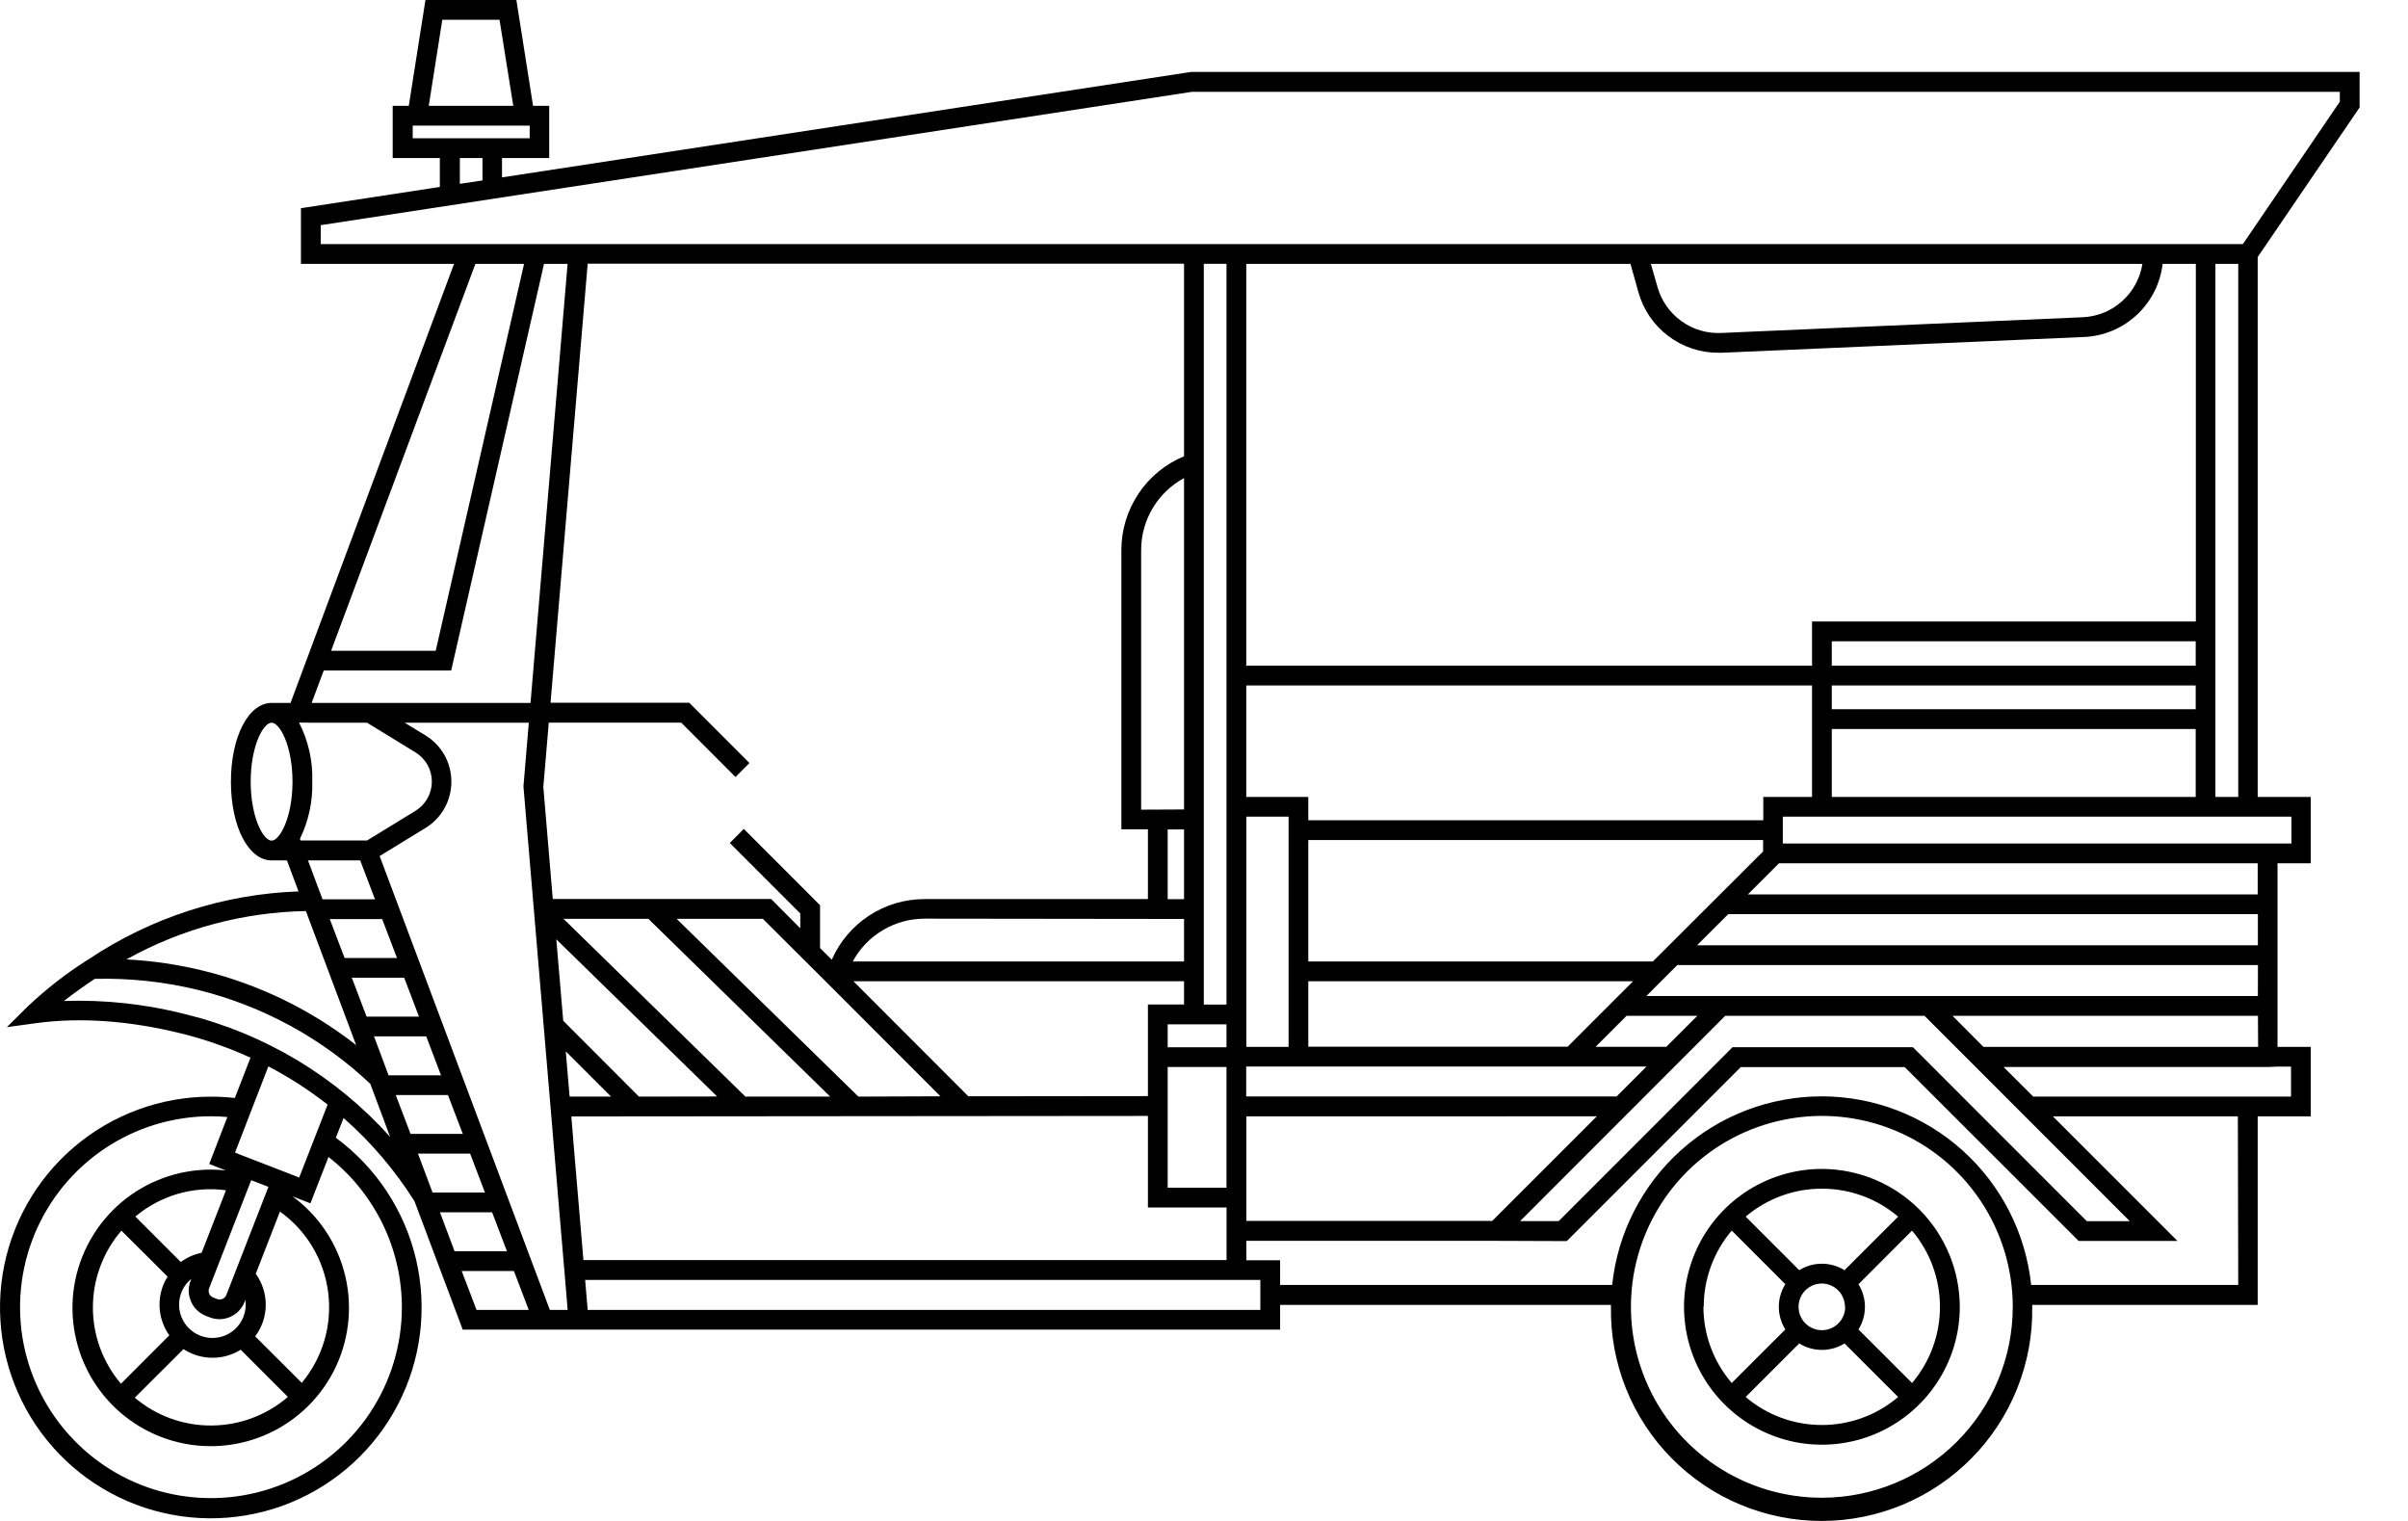
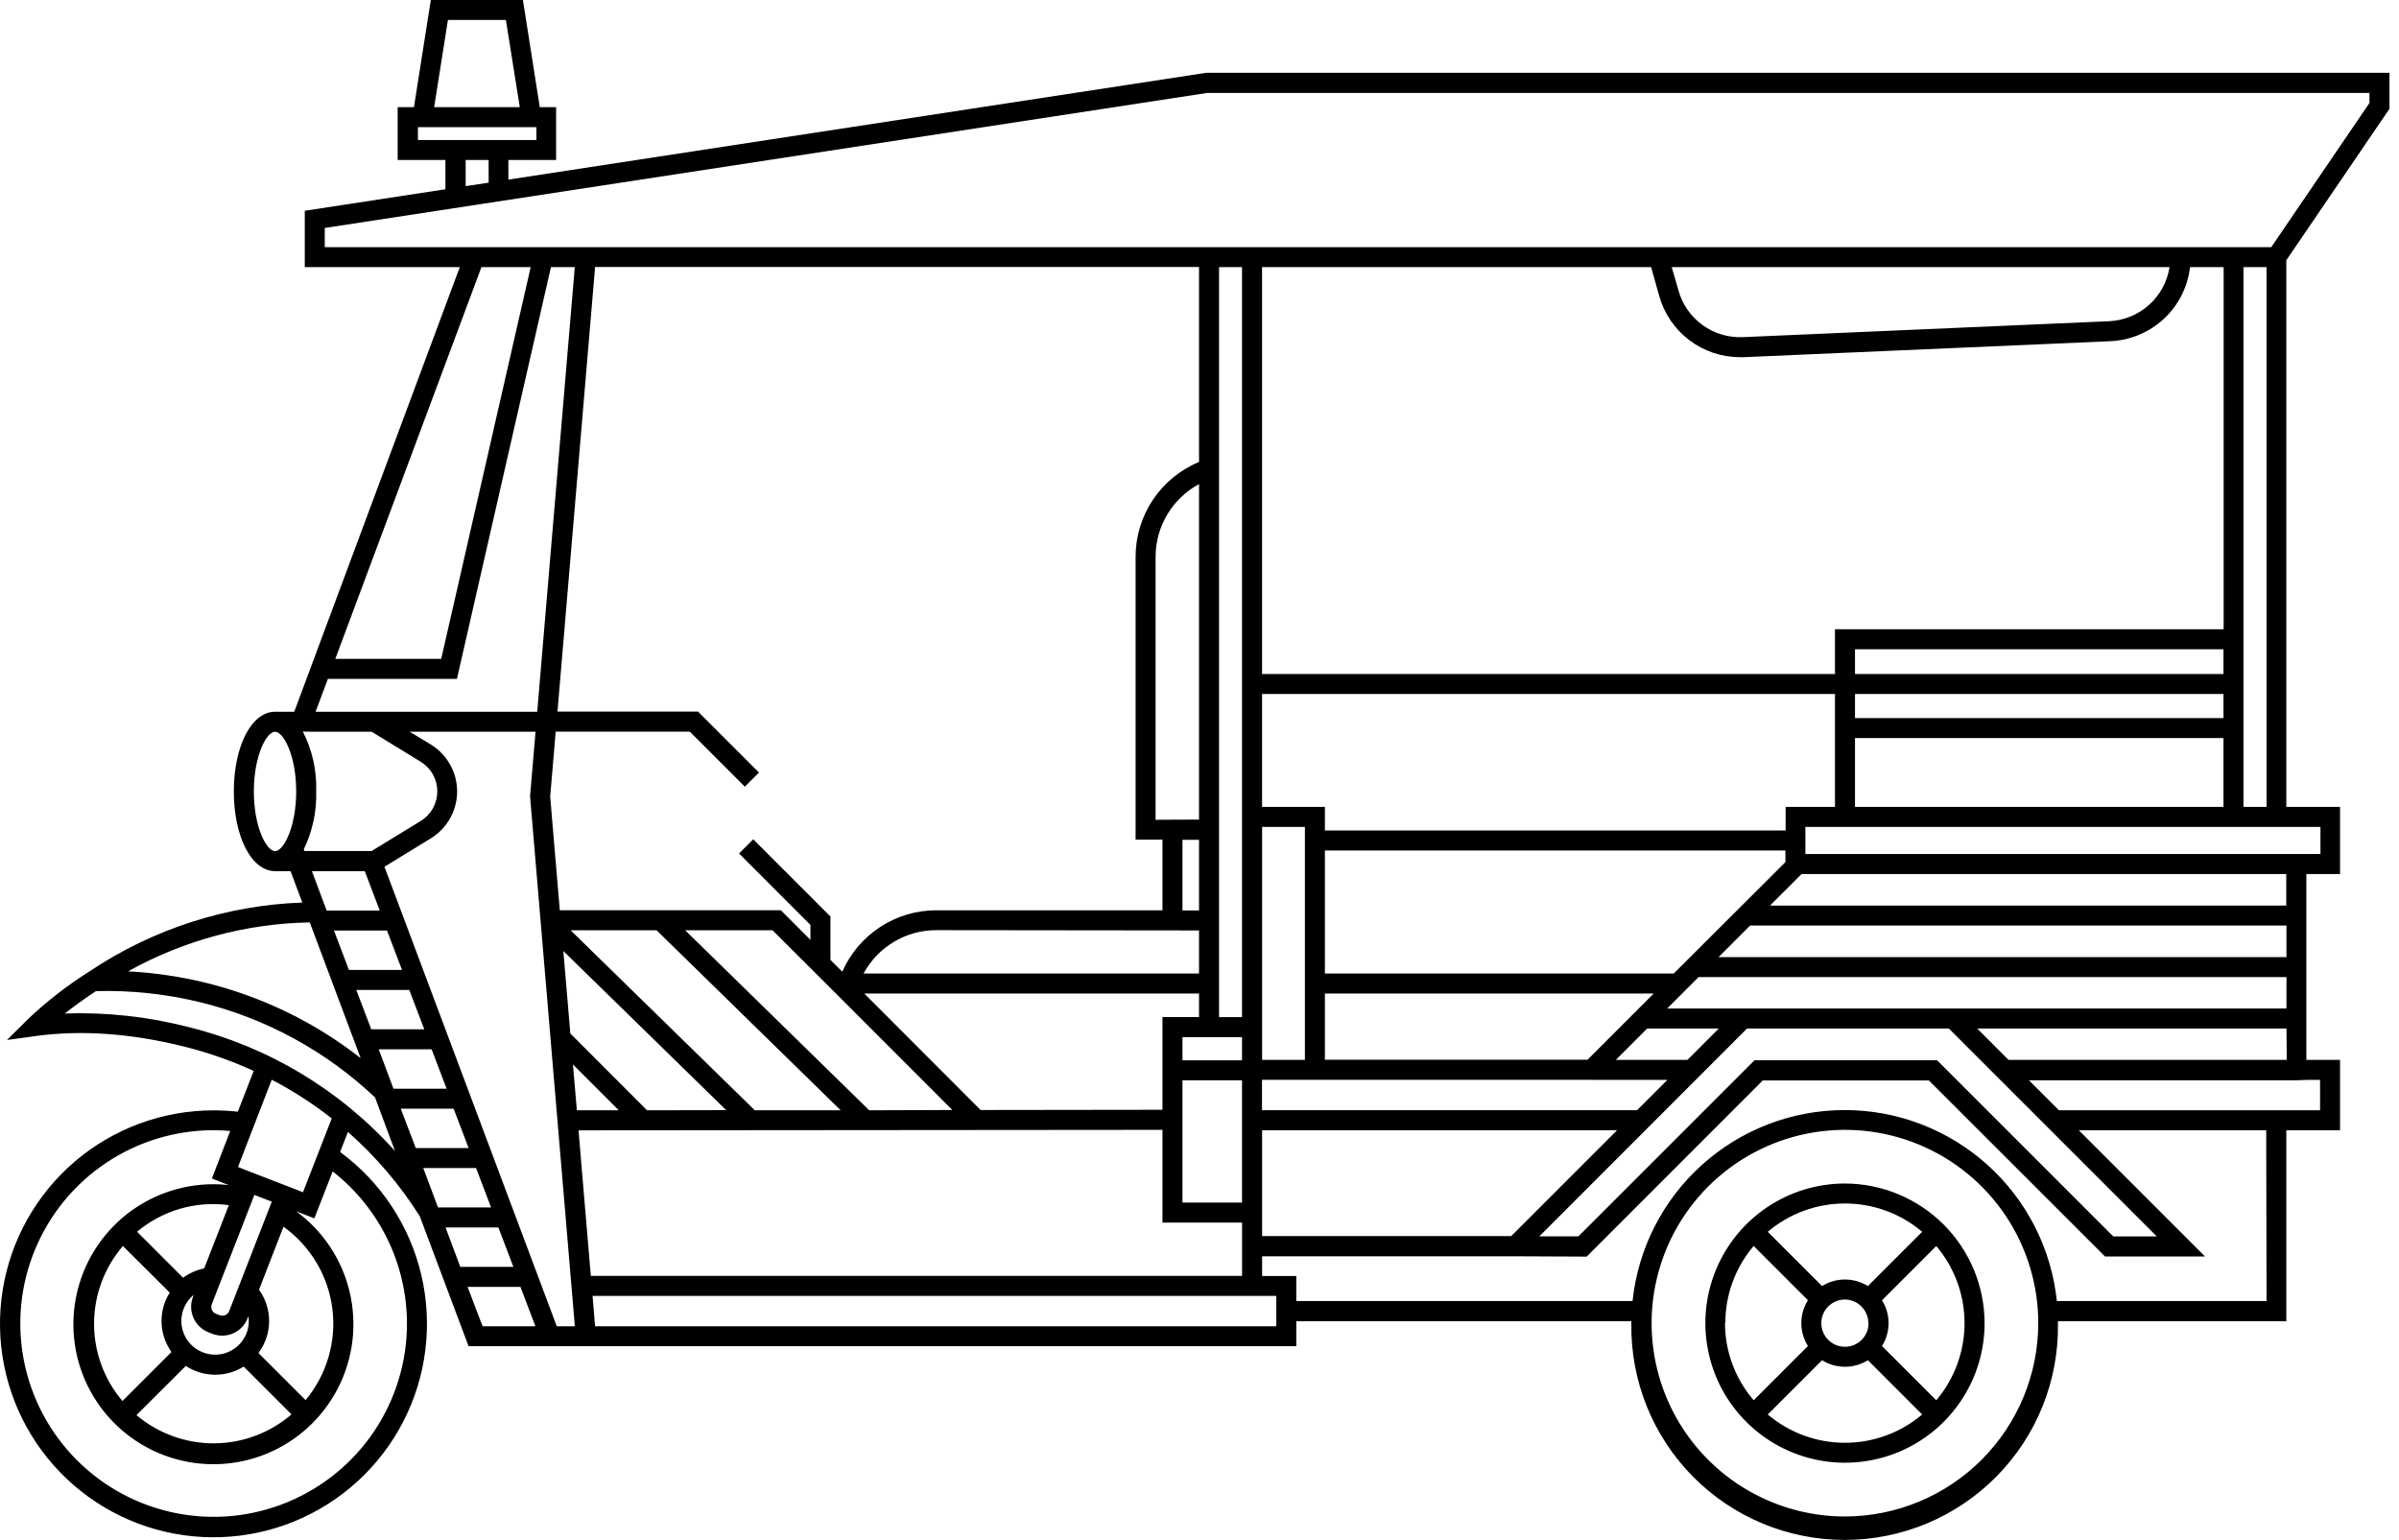
- <svg xmlns="http://www.w3.org/2000/svg" width="38" height="24" viewBox="0 0 38 24" fill="none">
-   <path d="M37.236 1.696V1.135H18.797L7.922 2.799V2.494H8.667V1.67H8.412L8.149 0H6.714L6.451 1.67H6.197V2.494H6.941V2.95L4.749 3.285V4.164H7.165L4.585 11.092H4.286C3.92 11.092 3.644 11.627 3.644 12.335C3.644 13.042 3.92 13.577 4.286 13.577H4.528L4.711 14.066C3.531 14.108 2.386 14.478 1.404 15.133L1.361 15.16C1.032 15.37 0.723 15.612 0.439 15.88L0.108 16.208L0.57 16.145C1.271 16.05 2.037 16.105 2.857 16.307C3.234 16.4 3.601 16.529 3.953 16.69L3.706 17.326C3.581 17.312 3.455 17.305 3.329 17.305C2.538 17.304 1.772 17.586 1.17 18.099C0.567 18.612 0.168 19.323 0.042 20.104C-0.083 20.885 0.074 21.686 0.485 22.362C0.897 23.038 1.536 23.545 2.287 23.792C3.039 24.039 3.854 24.01 4.586 23.711C5.319 23.411 5.92 22.86 6.283 22.157C6.646 21.454 6.746 20.645 6.566 19.874C6.386 19.104 5.937 18.423 5.3 17.953L5.422 17.642C5.856 18.023 6.233 18.466 6.541 18.955L7.302 20.981H20.201V20.591H25.422C25.422 20.603 25.422 20.614 25.422 20.625C25.415 21.066 25.496 21.503 25.66 21.912C25.824 22.322 26.068 22.694 26.377 23.008C26.687 23.322 27.055 23.572 27.462 23.742C27.869 23.912 28.305 24 28.746 24C29.187 24 29.623 23.912 30.03 23.742C30.437 23.572 30.805 23.322 31.115 23.008C31.424 22.694 31.668 22.322 31.832 21.912C31.996 21.503 32.077 21.066 32.07 20.625C32.07 20.614 32.07 20.603 32.07 20.591H35.628V17.616H36.466V16.519H35.941V13.622H36.466V12.575H35.628V4.056L37.236 1.696ZM4.286 13.265C4.154 13.265 3.956 12.894 3.956 12.335C3.956 11.775 4.154 11.404 4.286 11.404C4.418 11.404 4.616 11.776 4.616 12.335C4.616 12.893 4.417 13.265 4.286 13.265ZM6.98 0.312H7.883L8.1 1.67H6.766L6.98 0.312ZM6.513 2.182V1.982H8.359V2.182H6.513ZM7.614 2.494V2.847L7.257 2.901V2.494H7.614ZM7.502 4.164H8.27L6.876 10.269H5.225L7.502 4.164ZM5.109 10.58H7.12L8.585 4.164H8.957L8.372 11.092H4.918L5.109 10.58ZM19.355 16.164V16.525H18.427V16.164H19.355ZM18.997 15.852V4.163H19.355V15.852H18.997ZM10.083 17.304L8.888 16.107L8.779 14.822L11.317 17.302L10.083 17.304ZM11.763 17.304L8.893 14.499H10.232L13.101 17.304H11.763ZM13.546 17.304L10.678 14.499H12.039L13.027 15.484L14.841 17.299L13.546 17.304ZM18.427 13.088H18.685V14.189H18.427V13.088ZM18.008 12.776V8.68C18.008 8.447 18.071 8.219 18.19 8.019C18.309 7.819 18.48 7.655 18.685 7.544V12.773L18.008 12.776ZM18.685 14.501V15.172H13.457C13.567 14.967 13.731 14.797 13.931 14.678C14.131 14.559 14.359 14.496 14.591 14.496L18.685 14.501ZM15.281 17.299L13.468 15.484H18.685V15.851H18.115V17.296L15.281 17.299ZM18.427 16.837H19.355V18.742H18.427V16.837ZM18.685 7.2C18.392 7.321 18.142 7.526 17.966 7.79C17.79 8.054 17.696 8.364 17.696 8.681V13.086H18.115V14.187H14.591C14.281 14.187 13.976 14.277 13.716 14.447C13.456 14.617 13.251 14.859 13.126 15.144L12.941 14.96V14.284L11.738 13.08L11.517 13.302L12.629 14.414V14.648L12.169 14.186H8.723L8.574 12.416L8.66 11.403H10.75L11.607 12.261L11.827 12.04L10.877 11.089H8.688L9.274 4.161H18.685V7.2ZM4.905 11.404H5.792L6.556 11.872C6.635 11.92 6.7 11.988 6.746 12.069C6.791 12.15 6.815 12.241 6.815 12.333C6.815 12.426 6.791 12.517 6.746 12.598C6.7 12.679 6.635 12.747 6.556 12.795L5.792 13.263H4.744L4.733 13.237C4.87 12.956 4.937 12.645 4.928 12.332C4.938 12.009 4.866 11.689 4.719 11.402L4.905 11.404ZM5.785 16.042L5.552 15.428H6.378L6.612 16.042H5.785ZM6.726 16.353L6.96 16.968H6.132L5.902 16.353H6.726ZM5.438 15.117L5.204 14.503H6.031L6.265 15.117H5.438ZM5.09 14.191L4.86 13.577H5.684L5.918 14.191H5.09ZM4.827 14.376L5.62 16.491C4.909 15.934 4.087 15.534 3.21 15.318C2.812 15.22 2.405 15.16 1.995 15.139C2.862 14.656 3.835 14.394 4.827 14.376ZM4.235 16.827C4.564 16.999 4.877 17.201 5.17 17.43L4.721 18.582L4.643 18.55L3.787 18.219L3.709 18.187L4.235 16.827ZM3.016 20.54C3.038 20.591 3.07 20.637 3.11 20.675C3.151 20.714 3.198 20.744 3.25 20.764L3.312 20.788C3.416 20.828 3.532 20.825 3.634 20.78C3.736 20.735 3.817 20.651 3.858 20.547L3.872 20.511C3.885 20.601 3.875 20.693 3.842 20.778C3.813 20.853 3.767 20.92 3.707 20.975C3.648 21.029 3.577 21.069 3.5 21.092C3.422 21.114 3.341 21.119 3.262 21.105C3.182 21.091 3.107 21.059 3.042 21.012C2.977 20.964 2.924 20.903 2.886 20.831C2.849 20.76 2.828 20.681 2.826 20.601C2.824 20.52 2.84 20.441 2.874 20.367C2.907 20.294 2.957 20.23 3.02 20.179L3.006 20.215C2.986 20.268 2.977 20.323 2.978 20.379C2.98 20.434 2.993 20.489 3.016 20.54ZM3.572 20.434C3.561 20.462 3.539 20.484 3.512 20.496C3.485 20.508 3.454 20.509 3.426 20.498L3.363 20.474C3.336 20.463 3.314 20.442 3.302 20.414C3.29 20.387 3.289 20.356 3.3 20.328L3.964 18.623L4.236 18.728L3.572 20.434ZM3.182 19.768C3.063 19.792 2.951 19.842 2.853 19.914L2.136 19.197C2.332 19.032 2.561 18.91 2.807 18.838C3.053 18.767 3.312 18.747 3.566 18.782L3.182 19.768ZM2.645 20.145C2.617 20.189 2.593 20.235 2.574 20.283C2.524 20.413 2.507 20.552 2.524 20.69C2.541 20.827 2.592 20.958 2.672 21.071L1.909 21.835C1.622 21.497 1.464 21.069 1.466 20.626C1.467 20.183 1.627 19.755 1.916 19.419L2.645 20.145ZM2.896 21.288C3.029 21.376 3.185 21.423 3.345 21.425C3.505 21.427 3.662 21.383 3.798 21.298L4.543 22.043C4.207 22.332 3.78 22.492 3.337 22.494C2.894 22.497 2.465 22.341 2.127 22.055L2.896 21.288ZM4.027 21.087C4.134 20.945 4.192 20.772 4.194 20.595C4.195 20.417 4.14 20.244 4.036 20.1L4.418 19.118C4.626 19.267 4.801 19.457 4.932 19.677C5.063 19.897 5.147 20.141 5.179 20.395C5.211 20.648 5.191 20.906 5.119 21.151C5.047 21.397 4.925 21.625 4.762 21.821L4.027 21.087ZM6.342 20.627C6.342 21.223 6.165 21.805 5.834 22.301C5.503 22.796 5.033 23.182 4.482 23.41C3.932 23.638 3.326 23.698 2.741 23.582C2.157 23.466 1.62 23.179 1.199 22.757C0.778 22.336 0.491 21.799 0.374 21.215C0.258 20.63 0.318 20.025 0.546 19.474C0.774 18.924 1.16 18.453 1.655 18.122C2.151 17.791 2.733 17.614 3.329 17.614C3.416 17.614 3.502 17.619 3.588 17.626L3.302 18.367L3.564 18.469C3.486 18.46 3.408 18.456 3.33 18.456C2.811 18.455 2.308 18.639 1.912 18.975C1.517 19.312 1.254 19.778 1.171 20.291C1.089 20.804 1.192 21.329 1.462 21.773C1.732 22.216 2.151 22.549 2.645 22.711C3.138 22.873 3.673 22.854 4.153 22.657C4.634 22.46 5.028 22.098 5.266 21.636C5.503 21.174 5.568 20.643 5.449 20.137C5.33 19.632 5.035 19.185 4.616 18.878L4.899 18.988L5.184 18.256C5.544 18.538 5.835 18.898 6.036 19.308C6.237 19.719 6.341 20.17 6.342 20.627ZM2.932 16.005C2.304 15.844 1.656 15.773 1.008 15.795C1.164 15.675 1.32 15.562 1.495 15.446C2.046 15.432 2.596 15.491 3.131 15.622C4.148 15.874 5.083 16.384 5.844 17.103L6.156 17.939C5.3 16.985 4.176 16.311 2.932 16.005ZM6.479 17.892L6.245 17.279H7.069L7.303 17.892H6.479ZM6.596 18.204H7.419L7.653 18.818H6.826L6.596 18.204ZM6.943 19.13H7.766L8 19.744H7.173L6.943 19.13ZM7.52 20.67L7.286 20.056H8.11L8.344 20.67H7.52ZM8.677 20.67L5.991 13.508L6.719 13.062C6.843 12.986 6.945 12.878 7.016 12.751C7.086 12.624 7.123 12.48 7.123 12.335C7.123 12.189 7.086 12.046 7.016 11.918C6.945 11.791 6.843 11.684 6.719 11.607L6.386 11.404H8.345L8.261 12.404V12.416L8.674 17.305L8.829 19.143L8.892 19.884L8.91 20.092L8.958 20.67H8.677ZM8.928 16.59L9.643 17.304H8.989L8.928 16.59ZM9.062 18.176L9.016 17.617L18.115 17.609V19.054H19.356V19.884H9.207L9.062 18.176ZM19.889 20.67H9.274L9.234 20.197H19.889V20.67ZM27.115 5.566H27.173L32.881 5.318C33.193 5.306 33.489 5.183 33.718 4.971C33.947 4.759 34.092 4.473 34.128 4.164H34.652V9.807H28.595V10.504H19.667V4.164H25.73L25.856 4.612C25.933 4.887 26.097 5.129 26.325 5.301C26.552 5.473 26.829 5.567 27.115 5.566ZM26.052 4.164H33.809C33.773 4.392 33.659 4.6 33.487 4.754C33.315 4.908 33.095 4.997 32.864 5.006L27.161 5.254C26.936 5.265 26.714 5.198 26.532 5.066C26.349 4.934 26.217 4.744 26.156 4.527L26.052 4.164ZM28.907 11.191V10.816H34.65V11.191H28.907ZM34.65 11.503V12.575H28.907V11.503H34.65ZM28.907 10.504V10.119H34.65V10.504H28.907ZM28.595 10.816V12.575H27.826V12.943H20.646V12.575H19.667V10.816H28.595ZM35.635 16.519H31.3L30.812 16.029H35.632L35.635 16.519ZM26.083 15.172H20.646V13.255H27.823V13.436L26.083 15.172ZM25.771 15.484L24.739 16.516H20.646V15.484H25.771ZM25.669 16.029H26.785L26.296 16.518H25.18L25.669 16.029ZM24.827 16.829H25.984L25.511 17.302H19.666V16.829H24.826L24.827 16.829ZM25.199 17.615L23.549 19.265H19.668V17.616L25.199 17.615ZM27.225 16.029H30.37L33.61 19.27H32.932L30.187 16.524H27.341L24.597 19.269H23.988L27.225 16.029ZM35.631 15.717H25.981L26.469 15.228H35.632L35.631 15.717ZM35.631 14.916H26.781L27.273 14.425H35.631V14.916ZM27.582 14.114L28.074 13.622H35.628V14.114H27.582ZM20.335 12.887V16.519H19.668V12.887H20.335ZM28.751 23.634C28.155 23.634 27.573 23.458 27.077 23.127C26.582 22.796 26.195 22.326 25.967 21.775C25.739 21.224 25.679 20.619 25.795 20.034C25.912 19.45 26.198 18.913 26.62 18.491C27.041 18.07 27.578 17.783 28.162 17.667C28.747 17.55 29.353 17.61 29.903 17.838C30.454 18.066 30.924 18.452 31.255 18.948C31.586 19.443 31.763 20.026 31.763 20.622C31.762 21.42 31.445 22.186 30.88 22.751C30.315 23.316 29.55 23.633 28.751 23.634ZM35.321 20.276H32.053C31.967 19.459 31.581 18.703 30.971 18.154C30.36 17.604 29.568 17.3 28.747 17.3C27.925 17.3 27.133 17.604 26.523 18.154C25.912 18.703 25.527 19.459 25.441 20.276H20.201V19.887H19.668V19.58H23.613L24.725 19.584L27.47 16.839H30.058L32.803 19.582H34.362L32.396 17.616H35.315L35.321 20.276ZM35.948 16.83H36.154V17.304H32.086L31.618 16.837H35.79L35.948 16.83ZM36.161 12.887V13.31H28.134V12.887H36.161ZM34.961 12.575V4.164H35.321V12.575H34.961ZM35.394 3.852H5.061V3.553L18.81 1.449H36.924V1.605L35.394 3.852Z" fill="black" />
-   <path d="M28.751 18.445C28.321 18.445 27.9 18.573 27.542 18.812C27.184 19.051 26.906 19.39 26.741 19.788C26.576 20.186 26.533 20.623 26.617 21.045C26.701 21.467 26.908 21.855 27.213 22.159C27.517 22.463 27.905 22.671 28.327 22.755C28.749 22.839 29.186 22.796 29.584 22.631C29.981 22.466 30.321 22.187 30.56 21.829C30.799 21.472 30.927 21.051 30.927 20.621C30.925 20.044 30.695 19.492 30.288 19.084C29.88 18.676 29.328 18.447 28.751 18.445ZM28.751 18.757C29.192 18.756 29.618 18.913 29.954 19.198L29.108 20.043C29.001 19.977 28.877 19.941 28.751 19.941C28.625 19.941 28.501 19.977 28.393 20.043L27.548 19.198C27.884 18.913 28.31 18.756 28.751 18.757ZM29.119 20.621C29.119 20.694 29.098 20.765 29.057 20.826C29.017 20.887 28.959 20.934 28.892 20.962C28.824 20.99 28.75 20.997 28.679 20.983C28.607 20.969 28.541 20.934 28.49 20.882C28.438 20.831 28.403 20.765 28.389 20.693C28.375 20.622 28.382 20.547 28.41 20.48C28.438 20.413 28.485 20.355 28.546 20.315C28.607 20.274 28.678 20.253 28.751 20.253C28.848 20.254 28.941 20.294 29.009 20.363C29.077 20.431 29.115 20.525 29.115 20.622L29.119 20.621ZM26.886 20.621C26.886 20.18 27.043 19.754 27.328 19.418L28.174 20.264C28.107 20.371 28.071 20.494 28.071 20.621C28.071 20.747 28.107 20.871 28.174 20.978L27.328 21.823C27.041 21.489 26.882 21.062 26.881 20.622L26.886 20.621ZM28.751 22.486C28.31 22.486 27.884 22.33 27.548 22.044L28.393 21.199C28.501 21.266 28.625 21.301 28.751 21.301C28.877 21.301 29.001 21.266 29.108 21.199L29.954 22.044C29.618 22.33 29.192 22.486 28.751 22.486ZM30.174 21.824L29.328 20.978C29.395 20.872 29.43 20.748 29.43 20.622C29.43 20.495 29.395 20.372 29.328 20.265L30.173 19.419C30.458 19.755 30.614 20.181 30.614 20.622C30.614 21.062 30.458 21.488 30.173 21.824H30.174Z" fill="black" />
+ <svg xmlns="http://www.w3.org/2000/svg" width="81" height="52" viewBox="0 0 81 52" fill="none">
+   <path d="M80.678 3.674V2.458H40.727L17.165 6.065V5.403H18.777V3.618H18.225L17.656 0H14.546L13.977 3.618H13.427V5.403H15.039V6.391L10.29 7.117V9.021H15.524L9.935 24.034H9.287C8.493 24.034 7.895 25.192 7.895 26.725C7.895 28.258 8.493 29.416 9.287 29.416H9.81L10.207 30.477C7.65 30.568 5.169 31.368 3.041 32.788L2.95 32.847C2.235 33.303 1.566 33.825 0.951 34.407L0.235 35.118L1.234 34.981C2.754 34.776 4.414 34.894 6.19 35.333C7.006 35.534 7.801 35.812 8.566 36.162L8.03 37.539C7.759 37.509 7.486 37.494 7.213 37.494C5.499 37.493 3.84 38.103 2.535 39.214C1.23 40.326 0.363 41.866 0.091 43.559C-0.181 45.252 0.16 46.986 1.051 48.45C1.943 49.914 3.327 51.013 4.955 51.549C6.584 52.085 8.35 52.023 9.937 51.373C11.524 50.724 12.827 49.531 13.614 48.007C14.4 46.484 14.617 44.73 14.227 43.06C13.836 41.391 12.864 39.916 11.483 38.899L11.748 38.223C12.688 39.051 13.505 40.009 14.173 41.068L15.821 45.458H43.768V44.614H55.081C55.081 44.639 55.081 44.663 55.081 44.687C55.066 45.642 55.242 46.59 55.597 47.477C55.953 48.364 56.481 49.171 57.151 49.851C57.821 50.532 58.62 51.072 59.501 51.441C60.382 51.81 61.328 52 62.283 52C63.238 52 64.184 51.81 65.065 51.441C65.946 51.072 66.745 50.532 67.415 49.851C68.085 49.171 68.614 48.364 68.969 47.477C69.324 46.59 69.5 45.642 69.485 44.687C69.485 44.663 69.485 44.639 69.485 44.614H77.195V38.168H79.01V35.79H77.872V29.514H79.01V27.247H77.195V8.788L80.678 3.674ZM9.287 28.741C9.001 28.741 8.571 27.937 8.571 26.725C8.571 25.513 9.001 24.709 9.287 24.709C9.572 24.709 10.001 25.514 10.001 26.725C10.001 27.936 9.57 28.741 9.287 28.741ZM15.124 0.675H17.081L17.55 3.618H14.659L15.124 0.675ZM14.111 4.728V4.294H18.111V4.728H14.111ZM16.498 5.403V6.168L15.723 6.286V5.403H16.498ZM16.255 9.021H17.918L14.897 22.249H11.321L16.255 9.021ZM11.07 22.924H15.428L18.602 9.021H19.407L18.139 24.034H10.656L11.07 22.924ZM41.936 35.022V35.804H39.925V35.022H41.936ZM41.16 34.347V9.02H41.936V34.347H41.16ZM21.847 37.492L19.257 34.899L19.021 32.114L24.52 37.487L21.847 37.492ZM25.486 37.492L19.267 31.414H22.17L28.385 37.492H25.486ZM29.349 37.492L23.135 31.414H26.085L28.224 33.548L32.155 37.482L29.349 37.492ZM39.925 28.358H40.484V30.744H39.925V28.358ZM39.017 27.682V18.806C39.017 18.302 39.153 17.807 39.412 17.374C39.67 16.941 40.041 16.586 40.484 16.346V27.675L39.017 27.682ZM40.484 31.419V32.873H29.157C29.396 32.43 29.751 32.06 30.184 31.802C30.617 31.544 31.111 31.408 31.615 31.409L40.484 31.419ZM33.109 37.482L29.18 33.548H40.484V34.343H39.25V37.474L33.109 37.482ZM39.925 36.479H41.936V40.607H39.925V36.479ZM40.484 15.6C39.85 15.862 39.307 16.307 38.926 16.878C38.545 17.45 38.341 18.121 38.342 18.808V28.353H39.25V30.738H31.615C30.941 30.738 30.282 30.934 29.718 31.302C29.154 31.671 28.71 32.195 28.439 32.812L28.039 32.413V30.948L25.432 28.341L24.954 28.82L27.363 31.23V31.736L26.365 30.737H18.901L18.577 26.902L18.762 24.707H23.291L25.148 26.564L25.626 26.087L23.566 24.027H18.823L20.093 9.015H40.484V15.6ZM10.627 24.709H12.549L14.205 25.722C14.376 25.827 14.518 25.974 14.616 26.149C14.714 26.324 14.765 26.522 14.765 26.722C14.765 26.923 14.714 27.12 14.616 27.296C14.518 27.471 14.376 27.618 14.205 27.723L12.549 28.736H10.278L10.256 28.68C10.552 28.07 10.696 27.398 10.676 26.72C10.699 26.021 10.544 25.327 10.225 24.704L10.627 24.709ZM12.535 34.757L12.029 33.428H13.819L14.325 34.757H12.535ZM14.573 35.432L15.08 36.763H13.285L12.787 35.432H14.573ZM11.782 32.753L11.276 31.422H13.067L13.574 32.753H11.782ZM11.029 30.747L10.531 29.416H12.316L12.822 30.747H11.029ZM10.459 31.147L12.177 35.731C10.636 34.523 8.856 33.657 6.955 33.188C6.092 32.976 5.21 32.846 4.323 32.8C6.201 31.754 8.309 31.186 10.459 31.147ZM9.175 36.459C9.889 36.831 10.568 37.269 11.201 37.766L10.229 40.261L10.06 40.192L8.204 39.474L8.036 39.405L9.175 36.459ZM6.534 44.503C6.583 44.613 6.652 44.713 6.739 44.796C6.826 44.88 6.929 44.945 7.041 44.989L7.176 45.041C7.402 45.127 7.653 45.121 7.874 45.023C8.096 44.926 8.269 44.745 8.358 44.52L8.388 44.44C8.418 44.636 8.396 44.835 8.324 45.019C8.261 45.182 8.161 45.328 8.032 45.445C7.904 45.563 7.75 45.65 7.582 45.699C7.415 45.748 7.238 45.757 7.067 45.727C6.895 45.697 6.732 45.628 6.591 45.526C6.45 45.423 6.335 45.289 6.254 45.135C6.173 44.98 6.128 44.809 6.123 44.635C6.119 44.461 6.154 44.288 6.227 44.129C6.3 43.971 6.408 43.831 6.543 43.721L6.513 43.8C6.47 43.913 6.449 44.033 6.453 44.154C6.457 44.274 6.485 44.393 6.534 44.503ZM7.738 44.273C7.715 44.333 7.669 44.382 7.609 44.408C7.55 44.435 7.483 44.436 7.423 44.413L7.288 44.361C7.228 44.336 7.18 44.29 7.155 44.231C7.129 44.172 7.127 44.105 7.149 44.045L8.589 40.349L9.177 40.577L7.738 44.273ZM6.894 42.831C6.636 42.883 6.393 42.991 6.182 43.147L4.628 41.593C5.054 41.236 5.549 40.971 6.082 40.816C6.616 40.662 7.176 40.62 7.727 40.694L6.894 42.831ZM5.731 43.648C5.67 43.743 5.619 43.843 5.577 43.947C5.469 44.227 5.431 44.53 5.468 44.828C5.506 45.125 5.616 45.41 5.79 45.654L4.135 47.309C3.513 46.578 3.173 45.649 3.176 44.689C3.179 43.729 3.524 42.802 4.15 42.075L5.731 43.648ZM6.274 46.124C6.564 46.314 6.902 46.417 7.248 46.421C7.594 46.425 7.934 46.329 8.228 46.146L9.842 47.76C9.116 48.386 8.189 48.733 7.23 48.738C6.27 48.742 5.341 48.405 4.608 47.785L6.274 46.124ZM8.726 45.688C8.957 45.38 9.083 45.007 9.087 44.622C9.09 44.238 8.97 43.862 8.745 43.55L9.572 41.423C10.022 41.746 10.401 42.158 10.685 42.634C10.969 43.109 11.151 43.639 11.221 44.188C11.291 44.738 11.247 45.296 11.091 45.828C10.936 46.359 10.672 46.853 10.317 47.279L8.726 45.688ZM13.741 44.692C13.741 45.983 13.358 47.245 12.641 48.318C11.924 49.392 10.904 50.228 9.711 50.722C8.518 51.217 7.206 51.346 5.94 51.094C4.674 50.842 3.51 50.22 2.598 49.307C1.685 48.395 1.063 47.231 0.811 45.965C0.559 44.699 0.688 43.387 1.183 42.194C1.677 41.001 2.513 39.982 3.587 39.264C4.66 38.547 5.922 38.164 7.213 38.164C7.401 38.164 7.588 38.174 7.774 38.19L7.154 39.795L7.721 40.017C7.553 39.998 7.384 39.988 7.215 39.988C6.09 39.986 5.001 40.385 4.143 41.113C3.286 41.842 2.717 42.853 2.538 43.964C2.359 45.075 2.582 46.213 3.167 47.174C3.752 48.135 4.661 48.856 5.73 49.207C6.799 49.558 7.958 49.517 8.999 49.09C10.04 48.663 10.895 47.878 11.409 46.878C11.924 45.877 12.065 44.726 11.807 43.631C11.549 42.535 10.908 41.568 10.001 40.903L10.614 41.141L11.232 39.556C12.012 40.165 12.644 40.945 13.078 41.834C13.513 42.724 13.739 43.702 13.741 44.692ZM6.352 34.678C4.992 34.328 3.589 34.175 2.185 34.223C2.523 33.963 2.86 33.717 3.239 33.467C4.432 33.435 5.625 33.564 6.784 33.849C8.988 34.393 11.012 35.498 12.662 37.057L13.337 38.868C11.483 36.801 9.049 35.34 6.352 34.678ZM14.038 38.767L13.531 37.438H15.316L15.823 38.767H14.038ZM14.291 39.442H16.074L16.581 40.773H14.789L14.291 39.442ZM15.043 41.448H16.827L17.334 42.779H15.541L15.043 41.448ZM16.294 44.785L15.787 43.454H17.572L18.078 44.785H16.294ZM18.799 44.785L12.981 29.268L14.558 28.302C14.826 28.135 15.047 27.903 15.2 27.627C15.354 27.351 15.434 27.041 15.434 26.725C15.434 26.409 15.354 26.099 15.2 25.823C15.047 25.547 14.826 25.315 14.558 25.148L13.835 24.709H18.082L17.898 26.875V26.902L18.793 37.494L19.13 41.477L19.265 43.083L19.304 43.532L19.409 44.785H18.799ZM19.345 35.944L20.893 37.492H19.477L19.345 35.944ZM19.635 39.382L19.534 38.169L39.25 38.152V41.283H41.938V43.083H19.949L19.635 39.382ZM43.093 44.785H20.093L20.007 43.76H43.093V44.785ZM58.748 12.061H58.875L71.243 11.522C71.917 11.496 72.56 11.229 73.056 10.771C73.551 10.312 73.866 9.692 73.945 9.021H75.079V21.249H61.956V22.759H42.612V9.021H55.748L56.022 9.992C56.188 10.588 56.544 11.112 57.037 11.485C57.529 11.859 58.13 12.061 58.748 12.061ZM56.445 9.021H73.252C73.175 9.515 72.929 9.967 72.556 10.3C72.182 10.633 71.705 10.826 71.206 10.847L58.85 11.384C58.362 11.406 57.881 11.263 57.485 10.977C57.089 10.691 56.803 10.279 56.672 9.808L56.445 9.021ZM62.632 24.248V23.434H75.074V24.248H62.632ZM75.074 24.923V27.247H62.632V24.923H75.074ZM62.632 22.759V21.925H75.074V22.759H62.632ZM61.956 23.434V27.247H60.29V28.044H44.734V27.247H42.612V23.434H61.956ZM77.21 35.79H67.817L66.758 34.73H77.201L77.21 35.79ZM56.513 32.873H44.734V28.719H60.283V29.111L56.513 32.873ZM55.837 33.548L53.602 35.785H44.734V33.548H55.837ZM55.616 34.73H58.034L56.975 35.789H54.558L55.616 34.73ZM53.793 36.464H56.298L55.273 37.489H42.61V36.462H53.789L53.793 36.464ZM54.598 38.166L51.024 41.74H42.614V38.168L54.598 38.166ZM58.988 34.73H65.801L72.822 41.751H71.353L65.404 35.802H59.24L53.293 41.749H51.974L58.988 34.73ZM77.2 34.054H56.292L57.35 32.994H77.201L77.2 34.054ZM77.2 32.319H58.026L59.091 31.253H77.2V32.319ZM59.761 30.58L60.827 29.514H77.193V30.58H59.761ZM44.059 27.922V35.79H42.614V27.922H44.059ZM62.294 51.208C61.003 51.208 59.741 50.825 58.667 50.108C57.593 49.391 56.757 48.372 56.262 47.179C55.768 45.986 55.638 44.674 55.89 43.408C56.142 42.141 56.763 40.978 57.676 40.065C58.589 39.152 59.752 38.53 61.018 38.278C62.285 38.026 63.597 38.155 64.79 38.649C65.983 39.143 67.002 39.98 67.72 41.053C68.437 42.127 68.82 43.389 68.82 44.68C68.818 46.41 68.13 48.069 66.907 49.293C65.683 50.517 64.025 51.205 62.294 51.208ZM76.528 43.932H69.448C69.262 42.162 68.427 40.524 67.104 39.334C65.781 38.143 64.064 37.484 62.285 37.484C60.505 37.484 58.789 38.143 57.466 39.334C56.143 40.524 55.308 42.162 55.122 43.932H43.768V43.088H42.614V42.422H51.162L53.572 42.433L59.518 36.484H65.126L71.074 42.428H74.451L70.191 38.168H76.516L76.528 43.932ZM77.887 36.466H78.335V37.492H69.519L68.506 36.479H77.544L77.887 36.466ZM78.348 27.922V28.839H60.957V27.922H78.348ZM75.749 27.247V9.021H76.528V27.247H75.749ZM76.687 8.346H10.965V7.698L40.755 3.139H80.003V3.477L76.687 8.346Z" fill="black" />
+   <path d="M62.294 39.964C61.362 39.964 60.45 40.241 59.675 40.759C58.9 41.277 58.296 42.013 57.939 42.874C57.582 43.736 57.489 44.684 57.671 45.598C57.852 46.513 58.301 47.352 58.961 48.012C59.62 48.671 60.46 49.12 61.374 49.302C62.289 49.484 63.237 49.39 64.098 49.034C64.96 48.677 65.696 48.073 66.214 47.297C66.732 46.522 67.008 45.611 67.008 44.678C67.005 43.429 66.507 42.232 65.624 41.349C64.74 40.465 63.543 39.968 62.294 39.964ZM62.294 40.639C63.248 40.639 64.172 40.977 64.9 41.595L63.068 43.427C62.835 43.283 62.567 43.206 62.293 43.206C62.02 43.206 61.752 43.283 61.519 43.427L59.687 41.595C60.415 40.977 61.339 40.639 62.294 40.639ZM63.091 44.678C63.092 44.836 63.045 44.991 62.957 45.123C62.87 45.254 62.745 45.357 62.599 45.417C62.453 45.478 62.292 45.494 62.137 45.463C61.982 45.433 61.84 45.356 61.728 45.245C61.616 45.133 61.54 44.99 61.509 44.835C61.478 44.68 61.494 44.52 61.555 44.374C61.616 44.228 61.718 44.103 61.85 44.015C61.981 43.928 62.136 43.881 62.294 43.881C62.504 43.884 62.705 43.969 62.852 44.119C63 44.268 63.083 44.47 63.083 44.68L63.091 44.678ZM58.254 44.678C58.253 43.724 58.593 42.8 59.211 42.073L61.043 43.905C60.898 44.137 60.82 44.405 60.82 44.678C60.82 44.952 60.898 45.22 61.043 45.452L59.211 47.284C58.589 46.559 58.245 45.636 58.242 44.68L58.254 44.678ZM62.294 48.719C61.339 48.72 60.415 48.381 59.687 47.763L61.519 45.931C61.752 46.076 62.02 46.152 62.293 46.152C62.567 46.152 62.835 46.076 63.068 45.931L64.9 47.763C64.172 48.381 63.248 48.72 62.294 48.719ZM65.377 47.285L63.544 45.453C63.689 45.221 63.766 44.953 63.766 44.68C63.766 44.407 63.689 44.139 63.544 43.907L65.376 42.075C65.993 42.803 66.331 43.726 66.331 44.68C66.331 45.634 65.993 46.557 65.376 47.285H65.377Z" fill="black" />
</svg>
